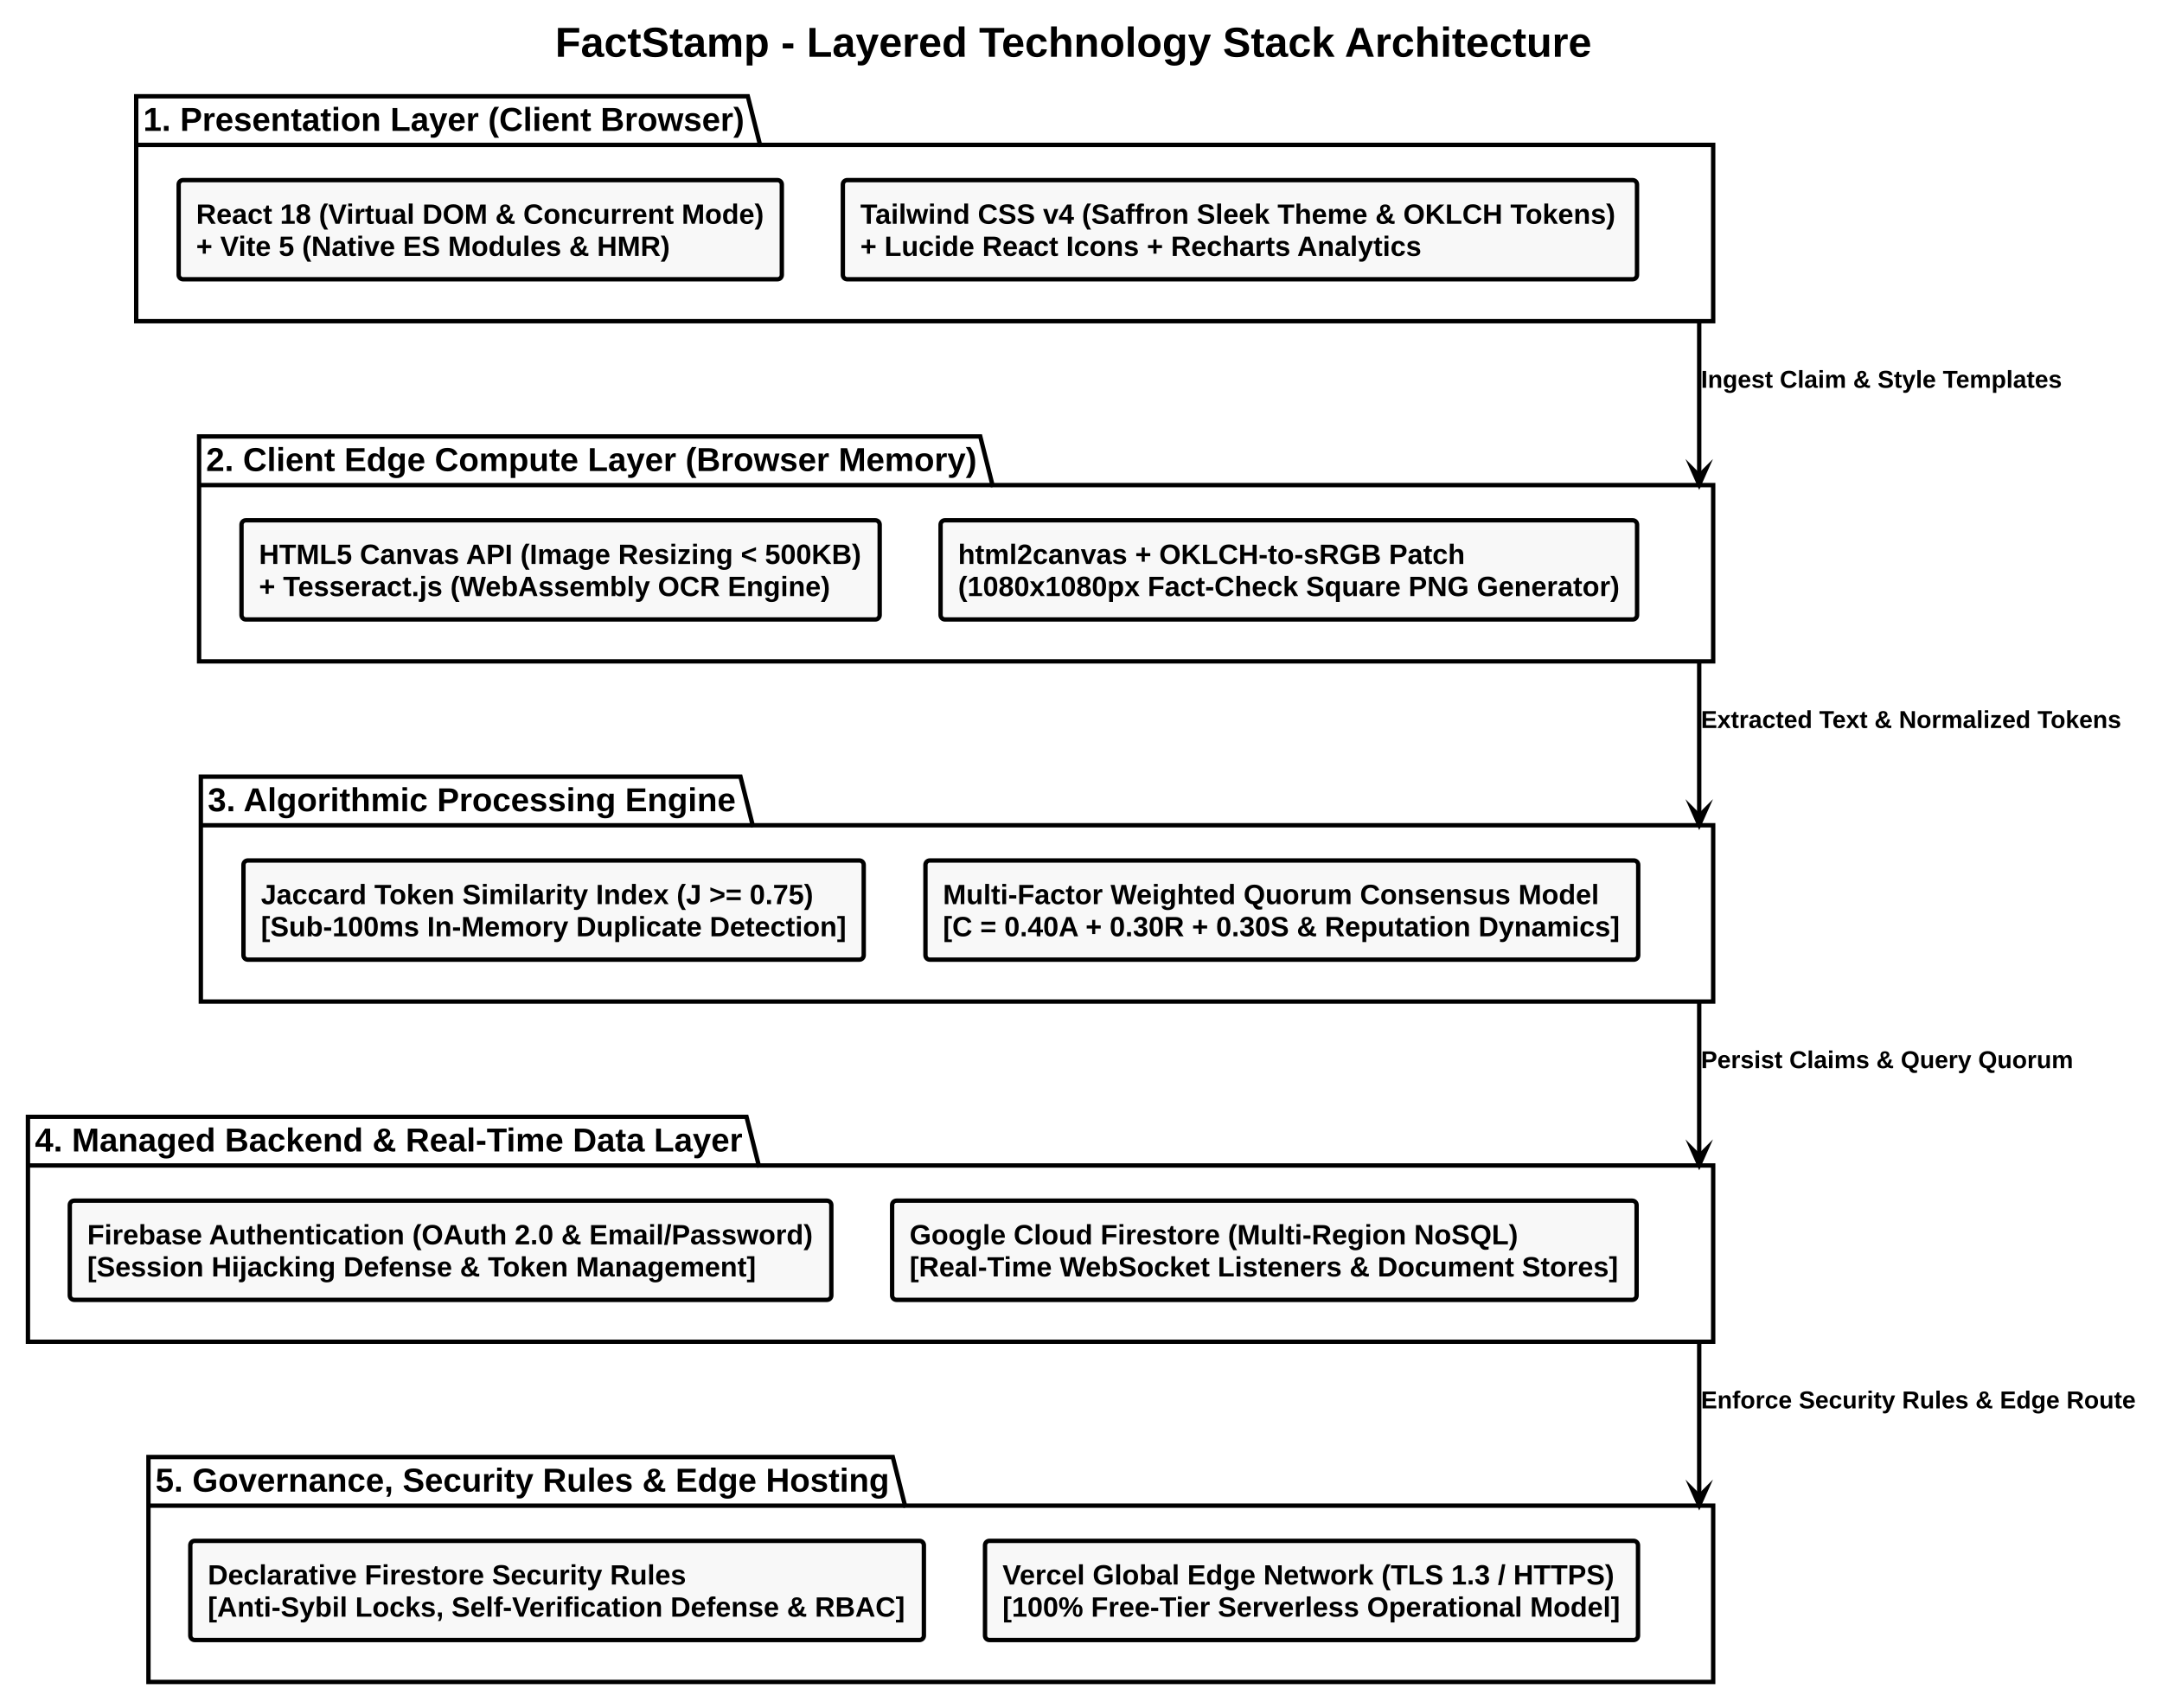
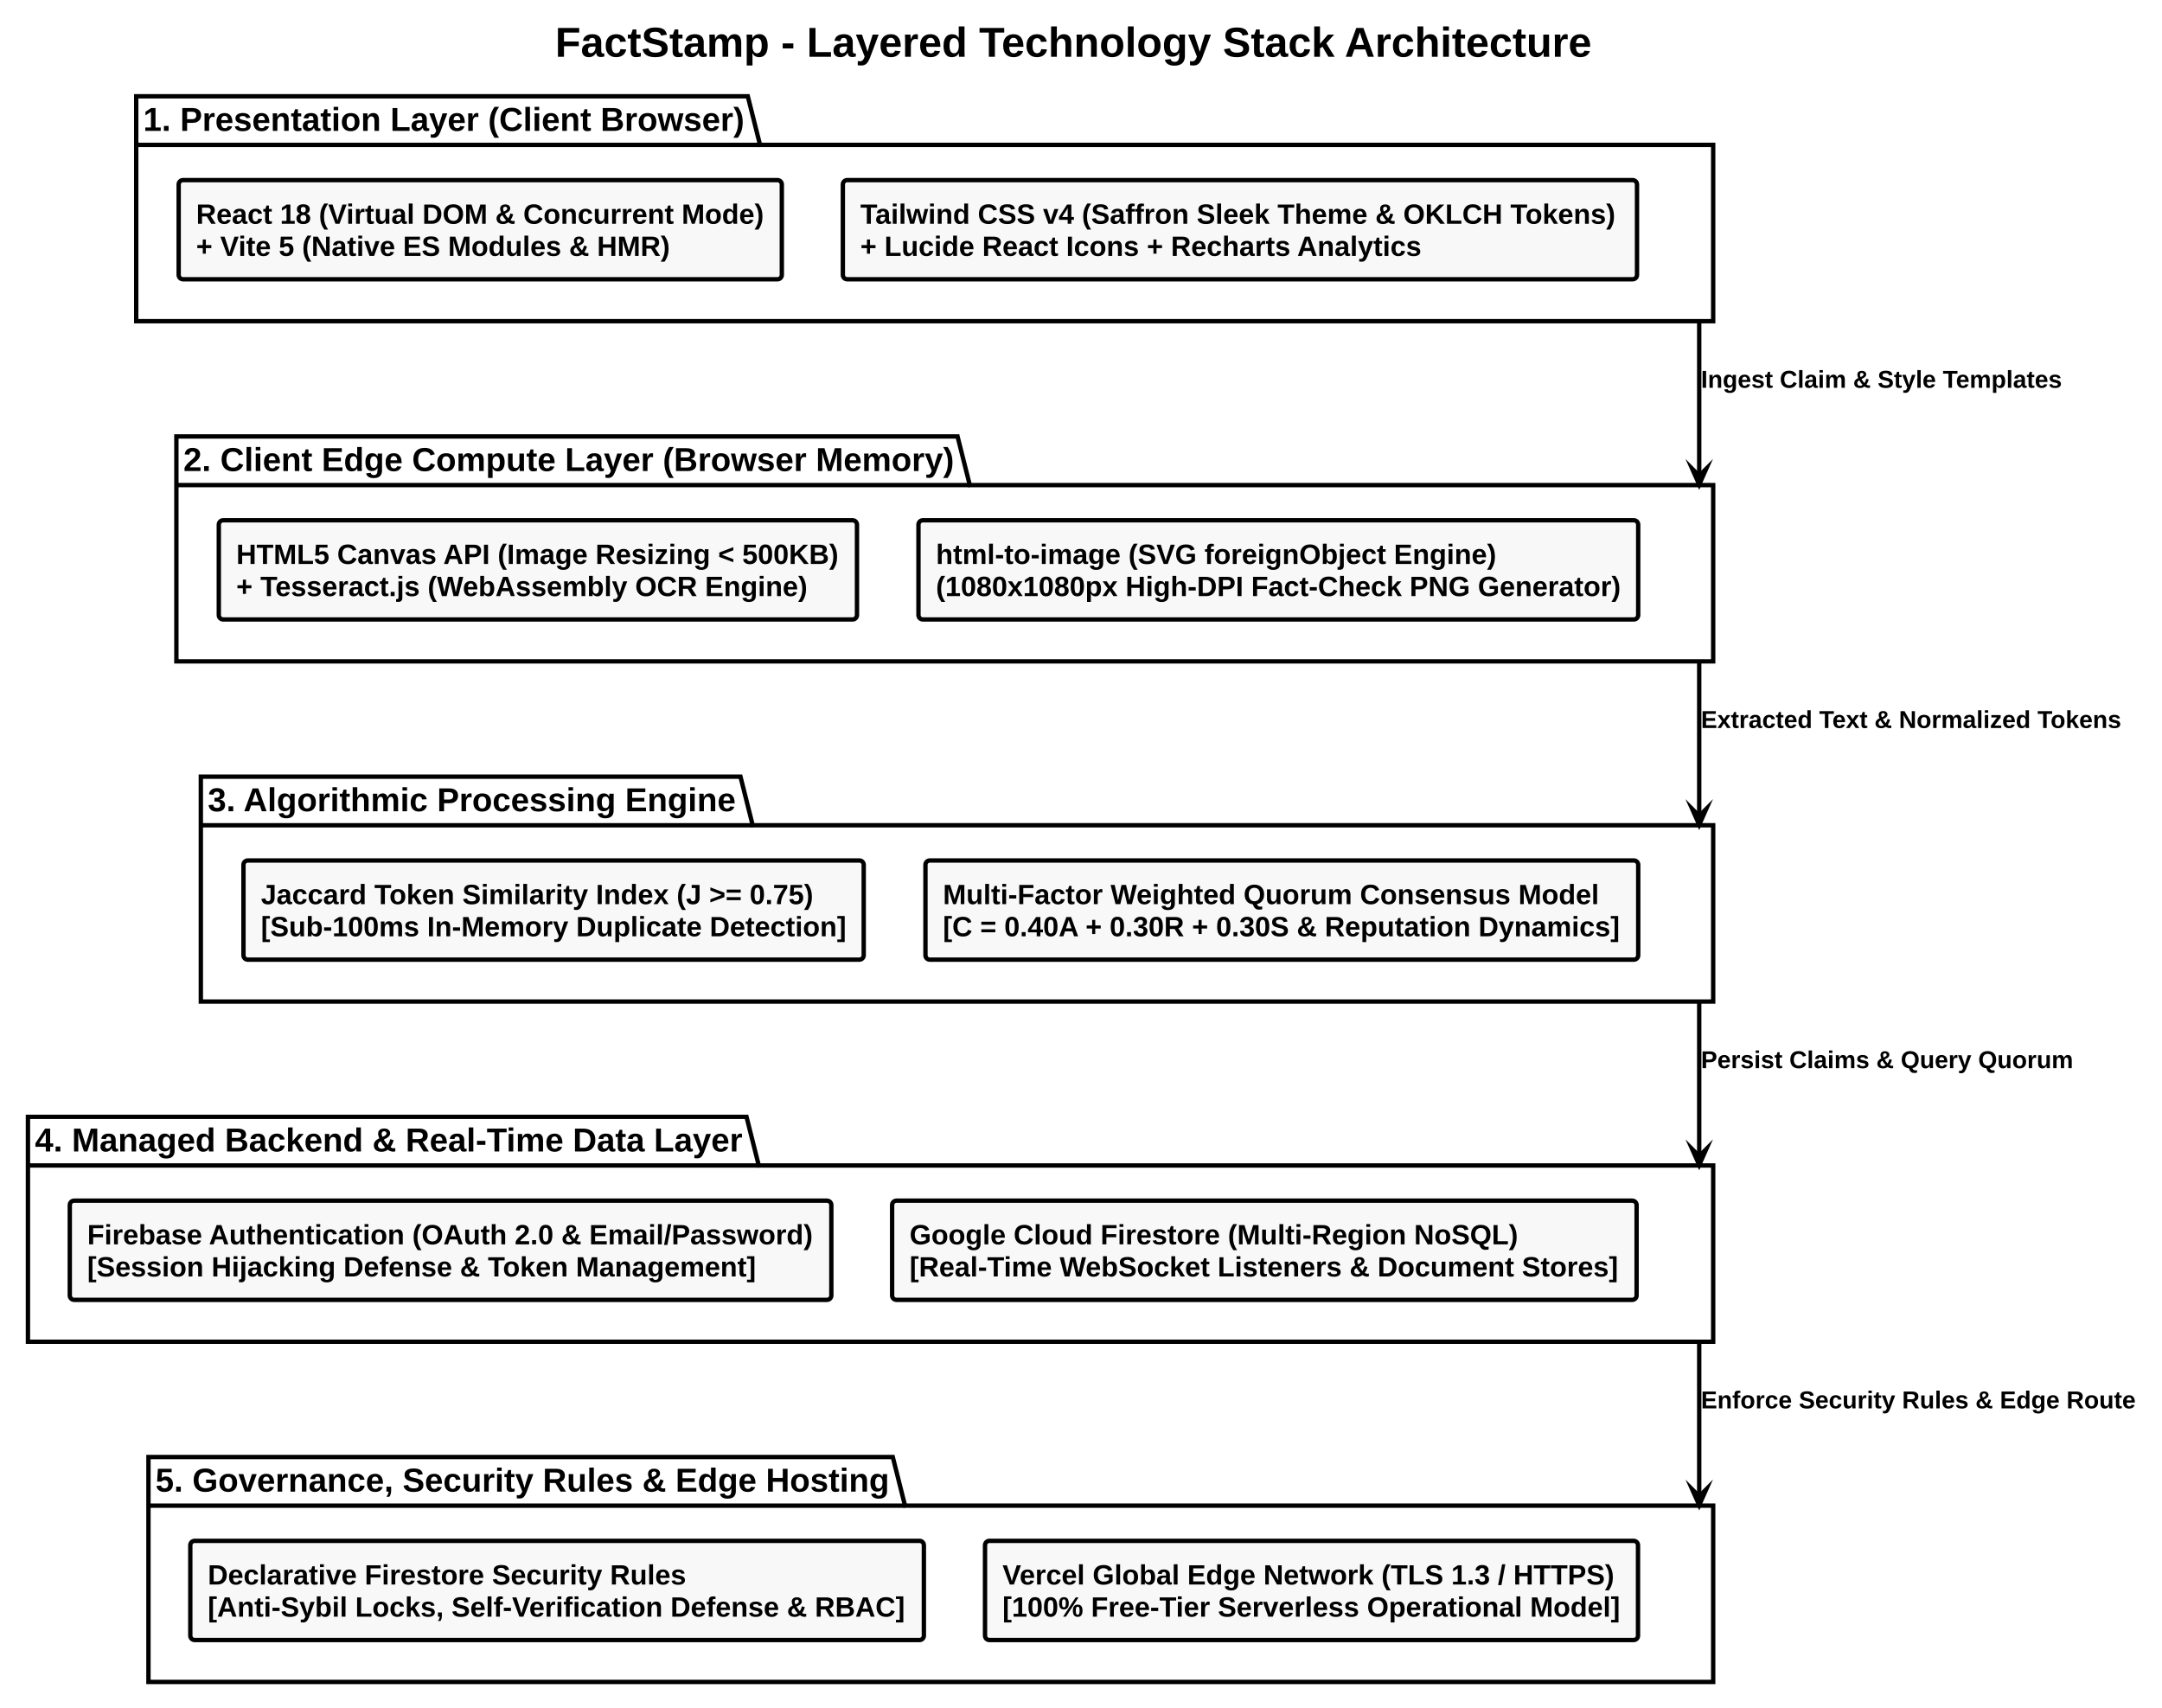
<svg xmlns="http://www.w3.org/2000/svg" contentStyleType="text/css" data-diagram-type="DESCRIPTION" height="978px" preserveAspectRatio="none" style="width:1238px;height:978px;background:#FFFFFF;" version="1.1" viewBox="0 0 1238 978" width="1238px" zoomAndPan="magnify">
  <defs />
  <g>
    <g class="title" data-source-line="27">
      <text fill="#000000" font-family="'Liberation Sans'" font-size="24" font-weight="700" lengthAdjust="spacing" textLength="596.168" x="317.888" y="32.512">FactStamp - Layered Technology Stack Architecture</text>
    </g>
    <g class="cluster" data-qualified-name="P1" data-source-line="29" id="ent0001">
      <polygon fill="none" points="78,55.124,428.208,55.124,435.208,82.972,981,82.972,981,183.914,78,183.914,78,55.124" style="stroke:#000000;stroke-width:2.5;stroke-linejoin:miter;stroke-miterlimit:10;" />
      <line style="stroke:#000000;stroke-width:2.5;" x1="78" x2="435.208" y1="82.972" y2="82.972" />
      <text fill="#000000" font-family="'Liberation Sans'" font-size="19" font-weight="700" lengthAdjust="spacing" textLength="344.208" x="82" y="74.946">1. Presentation Layer (Client Browser)</text>
    </g>
    <g class="cluster" data-qualified-name="P2" data-source-line="35" id="ent0005">
-       <polygon fill="none" points="114,249.914,561.314,249.914,568.314,277.762,981,277.762,981,378.714,114,378.714,114,249.914" style="stroke:#000000;stroke-width:2.5;stroke-linejoin:miter;stroke-miterlimit:10;" />
-       <line style="stroke:#000000;stroke-width:2.5;" x1="114" x2="568.314" y1="277.762" y2="277.762" />
-       <text fill="#000000" font-family="'Liberation Sans'" font-size="19" font-weight="700" lengthAdjust="spacing" textLength="441.314" x="118" y="269.736">2. Client Edge Compute Layer (Browser Memory)</text>
+       <polygon fill="none" points="101,249.914,548.314,249.914,555.314,277.762,981,277.762,981,378.714,101,378.714,101,249.914" style="stroke:#000000;stroke-width:2.5;stroke-linejoin:miter;stroke-miterlimit:10;" />
+       <line style="stroke:#000000;stroke-width:2.5;" x1="101" x2="555.314" y1="277.762" y2="277.762" />
+       <text fill="#000000" font-family="'Liberation Sans'" font-size="19" font-weight="700" lengthAdjust="spacing" textLength="441.314" x="105" y="269.736">2. Client Edge Compute Layer (Browser Memory)</text>
    </g>
    <g class="cluster" data-qualified-name="P3" data-source-line="41" id="ent0009">
      <polygon fill="none" points="115,444.714,424.007,444.714,431.007,472.562,981,472.562,981,573.514,115,573.514,115,444.714" style="stroke:#000000;stroke-width:2.5;stroke-linejoin:miter;stroke-miterlimit:10;" />
      <line style="stroke:#000000;stroke-width:2.5;" x1="115" x2="431.007" y1="472.562" y2="472.562" />
      <text fill="#000000" font-family="'Liberation Sans'" font-size="19" font-weight="700" lengthAdjust="spacing" textLength="303.007" x="119" y="464.536">3. Algorithmic Processing Engine</text>
    </g>
    <g class="cluster" data-qualified-name="P4" data-source-line="47" id="ent0013">
      <polygon fill="none" points="16,639.514,427.476,639.514,434.476,667.362,981,667.362,981,768.304,16,768.304,16,639.514" style="stroke:#000000;stroke-width:2.5;stroke-linejoin:miter;stroke-miterlimit:10;" />
      <line style="stroke:#000000;stroke-width:2.5;" x1="16" x2="434.476" y1="667.362" y2="667.362" />
      <text fill="#000000" font-family="'Liberation Sans'" font-size="19" font-weight="700" lengthAdjust="spacing" textLength="405.476" x="20" y="659.336">4. Managed Backend &amp; Real-Time Data Layer</text>
    </g>
    <g class="cluster" data-qualified-name="P5" data-source-line="53" id="ent0017">
      <polygon fill="none" points="85,834.304,511.227,834.304,518.227,862.152,981,862.152,981,963.104,85,963.104,85,834.304" style="stroke:#000000;stroke-width:2.5;stroke-linejoin:miter;stroke-miterlimit:10;" />
      <line style="stroke:#000000;stroke-width:2.5;" x1="85" x2="518.227" y1="862.152" y2="862.152" />
      <text fill="#000000" font-family="'Liberation Sans'" font-size="19" font-weight="700" lengthAdjust="spacing" textLength="420.227" x="89" y="854.126">5. Governance, Security Rules &amp; Edge Hosting</text>
    </g>
    <g class="entity" data-qualified-name="P1.UI_Core" data-source-line="30" id="ent0002">
      <rect fill="#F8F8F8" height="56.797" rx="2.5" ry="2.5" style="stroke:#000000;stroke-width:2.5;" width="345.375" x="102.31" y="103.124" />
      <text fill="#000000" font-family="'Liberation Sans'" font-size="16" font-weight="700" lengthAdjust="spacing" textLength="325.375" x="112.31" y="128.132">React 18 (Virtual DOM &amp; Concurrent Mode)</text>
      <text fill="#000000" font-family="'Liberation Sans'" font-size="16" font-weight="700" lengthAdjust="spacing" textLength="271.609" x="112.31" y="146.53">+ Vite 5 (Native ES Modules &amp; HMR)</text>
    </g>
    <g class="entity" data-qualified-name="P1.UI_Style" data-source-line="31" id="ent0003">
      <rect fill="#F8F8F8" height="56.797" rx="2.5" ry="2.5" style="stroke:#000000;stroke-width:2.5;" width="454.75" x="482.63" y="103.124" />
      <text fill="#000000" font-family="'Liberation Sans'" font-size="16" font-weight="700" lengthAdjust="spacing" textLength="434.75" x="492.63" y="128.132">Tailwind CSS v4 (Saffron Sleek Theme &amp; OKLCH Tokens)</text>
      <text fill="#000000" font-family="'Liberation Sans'" font-size="16" font-weight="700" lengthAdjust="spacing" textLength="321.906" x="492.63" y="146.53">+ Lucide React Icons + Recharts Analytics</text>
    </g>
    <g class="entity" data-qualified-name="P2.Client_OCR" data-source-line="36" id="ent0006">
-       <rect fill="#F8F8F8" height="56.797" rx="2.5" ry="2.5" style="stroke:#000000;stroke-width:2.5;" width="365.43" x="138.29" y="297.914" />
-       <text fill="#000000" font-family="'Liberation Sans'" font-size="16" font-weight="700" lengthAdjust="spacing" textLength="345.43" x="148.29" y="322.922">HTML5 Canvas API (Image Resizing &lt; 500KB)</text>
-       <text fill="#000000" font-family="'Liberation Sans'" font-size="16" font-weight="700" lengthAdjust="spacing" textLength="328.547" x="148.29" y="341.32">+ Tesseract.js (WebAssembly OCR Engine)</text>
+       <rect fill="#F8F8F8" height="56.797" rx="2.5" ry="2.5" style="stroke:#000000;stroke-width:2.5;" width="365.43" x="125.29" y="297.914" />
+       <text fill="#000000" font-family="'Liberation Sans'" font-size="16" font-weight="700" lengthAdjust="spacing" textLength="345.43" x="135.29" y="322.922">HTML5 Canvas API (Image Resizing &lt; 500KB)</text>
+       <text fill="#000000" font-family="'Liberation Sans'" font-size="16" font-weight="700" lengthAdjust="spacing" textLength="328.547" x="135.29" y="341.32">+ Tesseract.js (WebAssembly OCR Engine)</text>
    </g>
    <g class="entity" data-qualified-name="P2.Client_Export" data-source-line="37" id="ent0007">
-       <rect fill="#F8F8F8" height="56.797" rx="2.5" ry="2.5" style="stroke:#000000;stroke-width:2.5;" width="398.828" x="538.59" y="297.914" />
-       <text fill="#000000" font-family="'Liberation Sans'" font-size="16" font-weight="700" lengthAdjust="spacing" textLength="290.281" x="548.59" y="322.922">html2canvas + OKLCH-to-sRGB Patch</text>
-       <text fill="#000000" font-family="'Liberation Sans'" font-size="16" font-weight="700" lengthAdjust="spacing" textLength="378.828" x="548.59" y="341.32">(1080x1080px Fact-Check Square PNG Generator)</text>
+       <rect fill="#F8F8F8" height="56.797" rx="2.5" ry="2.5" style="stroke:#000000;stroke-width:2.5;" width="412.133" x="525.93" y="297.914" />
+       <text fill="#000000" font-family="'Liberation Sans'" font-size="16" font-weight="700" lengthAdjust="spacing" textLength="320.898" x="535.93" y="322.922">html-to-image (SVG foreignObject Engine)</text>
+       <text fill="#000000" font-family="'Liberation Sans'" font-size="16" font-weight="700" lengthAdjust="spacing" textLength="392.133" x="535.93" y="341.32">(1080x1080px High-DPI Fact-Check PNG Generator)</text>
    </g>
    <g class="entity" data-qualified-name="P3.Algo_Dedup" data-source-line="42" id="ent0010">
      <rect fill="#F8F8F8" height="56.797" rx="2.5" ry="2.5" style="stroke:#000000;stroke-width:2.5;" width="355.172" x="139.41" y="492.714" />
      <text fill="#000000" font-family="'Liberation Sans'" font-size="16" font-weight="700" lengthAdjust="spacing" textLength="317.484" x="149.41" y="517.722">Jaccard Token Similarity Index (J &gt;= 0.75)</text>
      <text fill="#000000" font-family="'Liberation Sans'" font-size="16" font-weight="700" lengthAdjust="spacing" textLength="335.172" x="149.41" y="536.12">[Sub-100ms In-Memory Duplicate Detection]</text>
    </g>
    <g class="entity" data-qualified-name="P3.Algo_Consensus" data-source-line="43" id="ent0011">
      <rect fill="#F8F8F8" height="56.797" rx="2.5" ry="2.5" style="stroke:#000000;stroke-width:2.5;" width="408.148" x="529.93" y="492.714" />
      <text fill="#000000" font-family="'Liberation Sans'" font-size="16" font-weight="700" lengthAdjust="spacing" textLength="376" x="539.93" y="517.722">Multi-Factor Weighted Quorum Consensus Model</text>
      <text fill="#000000" font-family="'Liberation Sans'" font-size="16" font-weight="700" lengthAdjust="spacing" textLength="388.148" x="539.93" y="536.12">[C = 0.40A + 0.30R + 0.30S &amp; Reputation Dynamics]</text>
    </g>
    <g class="entity" data-qualified-name="P4.Cloud_Auth" data-source-line="48" id="ent0014">
      <rect fill="#F8F8F8" height="56.797" rx="2.5" ry="2.5" style="stroke:#000000;stroke-width:2.5;" width="436.078" x="39.96" y="687.514" />
      <text fill="#000000" font-family="'Liberation Sans'" font-size="16" font-weight="700" lengthAdjust="spacing" textLength="416.078" x="49.96" y="712.522">Firebase Authentication (OAuth 2.0 &amp; Email/Password)</text>
      <text fill="#000000" font-family="'Liberation Sans'" font-size="16" font-weight="700" lengthAdjust="spacing" textLength="384.094" x="49.96" y="730.92">[Session Hijacking Defense &amp; Token Management]</text>
    </g>
    <g class="entity" data-qualified-name="P4.Cloud_DB" data-source-line="49" id="ent0015">
      <rect fill="#F8F8F8" height="56.797" rx="2.5" ry="2.5" style="stroke:#000000;stroke-width:2.5;" width="426.312" x="510.84" y="687.514" />
      <text fill="#000000" font-family="'Liberation Sans'" font-size="16" font-weight="700" lengthAdjust="spacing" textLength="348.422" x="520.84" y="712.522">Google Cloud Firestore (Multi-Region NoSQL)</text>
      <text fill="#000000" font-family="'Liberation Sans'" font-size="16" font-weight="700" lengthAdjust="spacing" textLength="406.312" x="520.84" y="730.92">[Real-Time WebSocket Listeners &amp; Document Stores]</text>
    </g>
    <g class="entity" data-qualified-name="P5.Gov_Security" data-source-line="54" id="ent0018">
      <rect fill="#F8F8F8" height="56.797" rx="2.5" ry="2.5" style="stroke:#000000;stroke-width:2.5;" width="420.062" x="108.97" y="882.304" />
      <text fill="#000000" font-family="'Liberation Sans'" font-size="16" font-weight="700" lengthAdjust="spacing" textLength="273.906" x="118.97" y="907.312">Declarative Firestore Security Rules</text>
      <text fill="#000000" font-family="'Liberation Sans'" font-size="16" font-weight="700" lengthAdjust="spacing" textLength="400.062" x="118.97" y="925.71">[Anti-Sybil Locks, Self-Verification Defense &amp; RBAC]</text>
    </g>
    <g class="entity" data-qualified-name="P5.Edge_Deploy" data-source-line="55" id="ent0019">
      <rect fill="#F8F8F8" height="56.797" rx="2.5" ry="2.5" style="stroke:#000000;stroke-width:2.5;" width="373.914" x="564.04" y="882.304" />
      <text fill="#000000" font-family="'Liberation Sans'" font-size="16" font-weight="700" lengthAdjust="spacing" textLength="351.188" x="574.04" y="907.312">Vercel Global Edge Network (TLS 1.3 / HTTPS)</text>
      <text fill="#000000" font-family="'Liberation Sans'" font-size="16" font-weight="700" lengthAdjust="spacing" textLength="353.914" x="574.04" y="925.71">[100% Free-Tier Serverless Operational Model]</text>
    </g>
    <g class="link" data-entity-1="ent0001" data-entity-2="ent0005" data-link-type="dependency" data-source-line="59" id="lnk21">
      <path d="M973,184.522 C973,185.178 973,185.838 973,186.501 C973,189.153 973,191.858 973,194.606 C973,205.599 973,217.276 973,228.953 C973,234.791 973,240.629 973,246.381 C973,247.101 973,247.818 973,248.534 C973,248.892 973,272.098 973,272.456" fill="none" id="P1-to-P2" style="stroke:#000000;stroke-width:2.5;" />
      <polygon fill="#000000" points="973,277.456,977,268.456,973,272.456,969,268.456,973,277.456" style="stroke:#000000;stroke-width:2.5;stroke-linejoin:miter;stroke-miterlimit:10;" />
      <text fill="#000000" font-family="'Liberation Sans'" font-size="14" font-weight="700" lengthAdjust="spacing" textLength="207.731" x="974" y="222.046">Ingest Claim &amp; Style Templates</text>
    </g>
    <g class="link" data-entity-1="ent0005" data-entity-2="ent0009" data-link-type="dependency" data-source-line="60" id="lnk22">
      <path d="M973,379.319 C973,379.975 973,380.635 973,381.298 C973,383.95 973,386.655 973,389.403 C973,400.395 973,412.072 973,423.748 C973,429.586 973,435.423 973,441.175 C973,441.894 973,442.612 973,443.328 C973,443.686 973,466.892 973,467.25" fill="none" id="P2-to-P3" style="stroke:#000000;stroke-width:2.5;" />
      <polygon fill="#000000" points="973,472.25,977,463.25,973,467.25,969,463.25,973,472.25" style="stroke:#000000;stroke-width:2.5;stroke-linejoin:miter;stroke-miterlimit:10;" />
      <text fill="#000000" font-family="'Liberation Sans'" font-size="14" font-weight="700" lengthAdjust="spacing" textLength="242.737" x="974" y="416.846">Extracted Text &amp; Normalized Tokens</text>
    </g>
    <g class="link" data-entity-1="ent0009" data-entity-2="ent0013" data-link-type="dependency" data-source-line="61" id="lnk23">
      <path d="M973,574.115 C973,574.771 973,575.431 973,576.093 C973,578.745 973,581.451 973,584.199 C973,595.191 973,606.868 973,618.544 C973,624.382 973,630.22 973,635.972 C973,636.691 973,637.409 973,638.125 C973,638.483 973,661.689 973,662.046" fill="none" id="P3-to-P4" style="stroke:#000000;stroke-width:2.5;" />
      <polygon fill="#000000" points="973,667.046,977,658.046,973,662.046,969,658.046,973,667.046" style="stroke:#000000;stroke-width:2.5;stroke-linejoin:miter;stroke-miterlimit:10;" />
      <text fill="#000000" font-family="'Liberation Sans'" font-size="14" font-weight="700" lengthAdjust="spacing" textLength="213.179" x="974" y="611.646">Persist Claims &amp; Query Quorum</text>
    </g>
    <g class="link" data-entity-1="ent0013" data-entity-2="ent0017" data-link-type="dependency" data-source-line="62" id="lnk24">
      <path d="M973,768.912 C973,769.568 973,770.228 973,770.891 C973,773.543 973,776.248 973,778.996 C973,789.989 973,801.666 973,813.343 C973,819.181 973,825.019 973,830.771 C973,831.49 973,832.208 973,832.924 C973,833.282 973,856.488 973,856.846" fill="none" id="P4-to-P5" style="stroke:#000000;stroke-width:2.5;" />
      <polygon fill="#000000" points="973,861.846,977,852.846,973,856.846,969,852.846,973,861.846" style="stroke:#000000;stroke-width:2.5;stroke-linejoin:miter;stroke-miterlimit:10;" />
      <text fill="#000000" font-family="'Liberation Sans'" font-size="14" font-weight="700" lengthAdjust="spacing" textLength="248.944" x="974" y="806.436">Enforce Security Rules &amp; Edge Route</text>
    </g>
  </g>
</svg>
